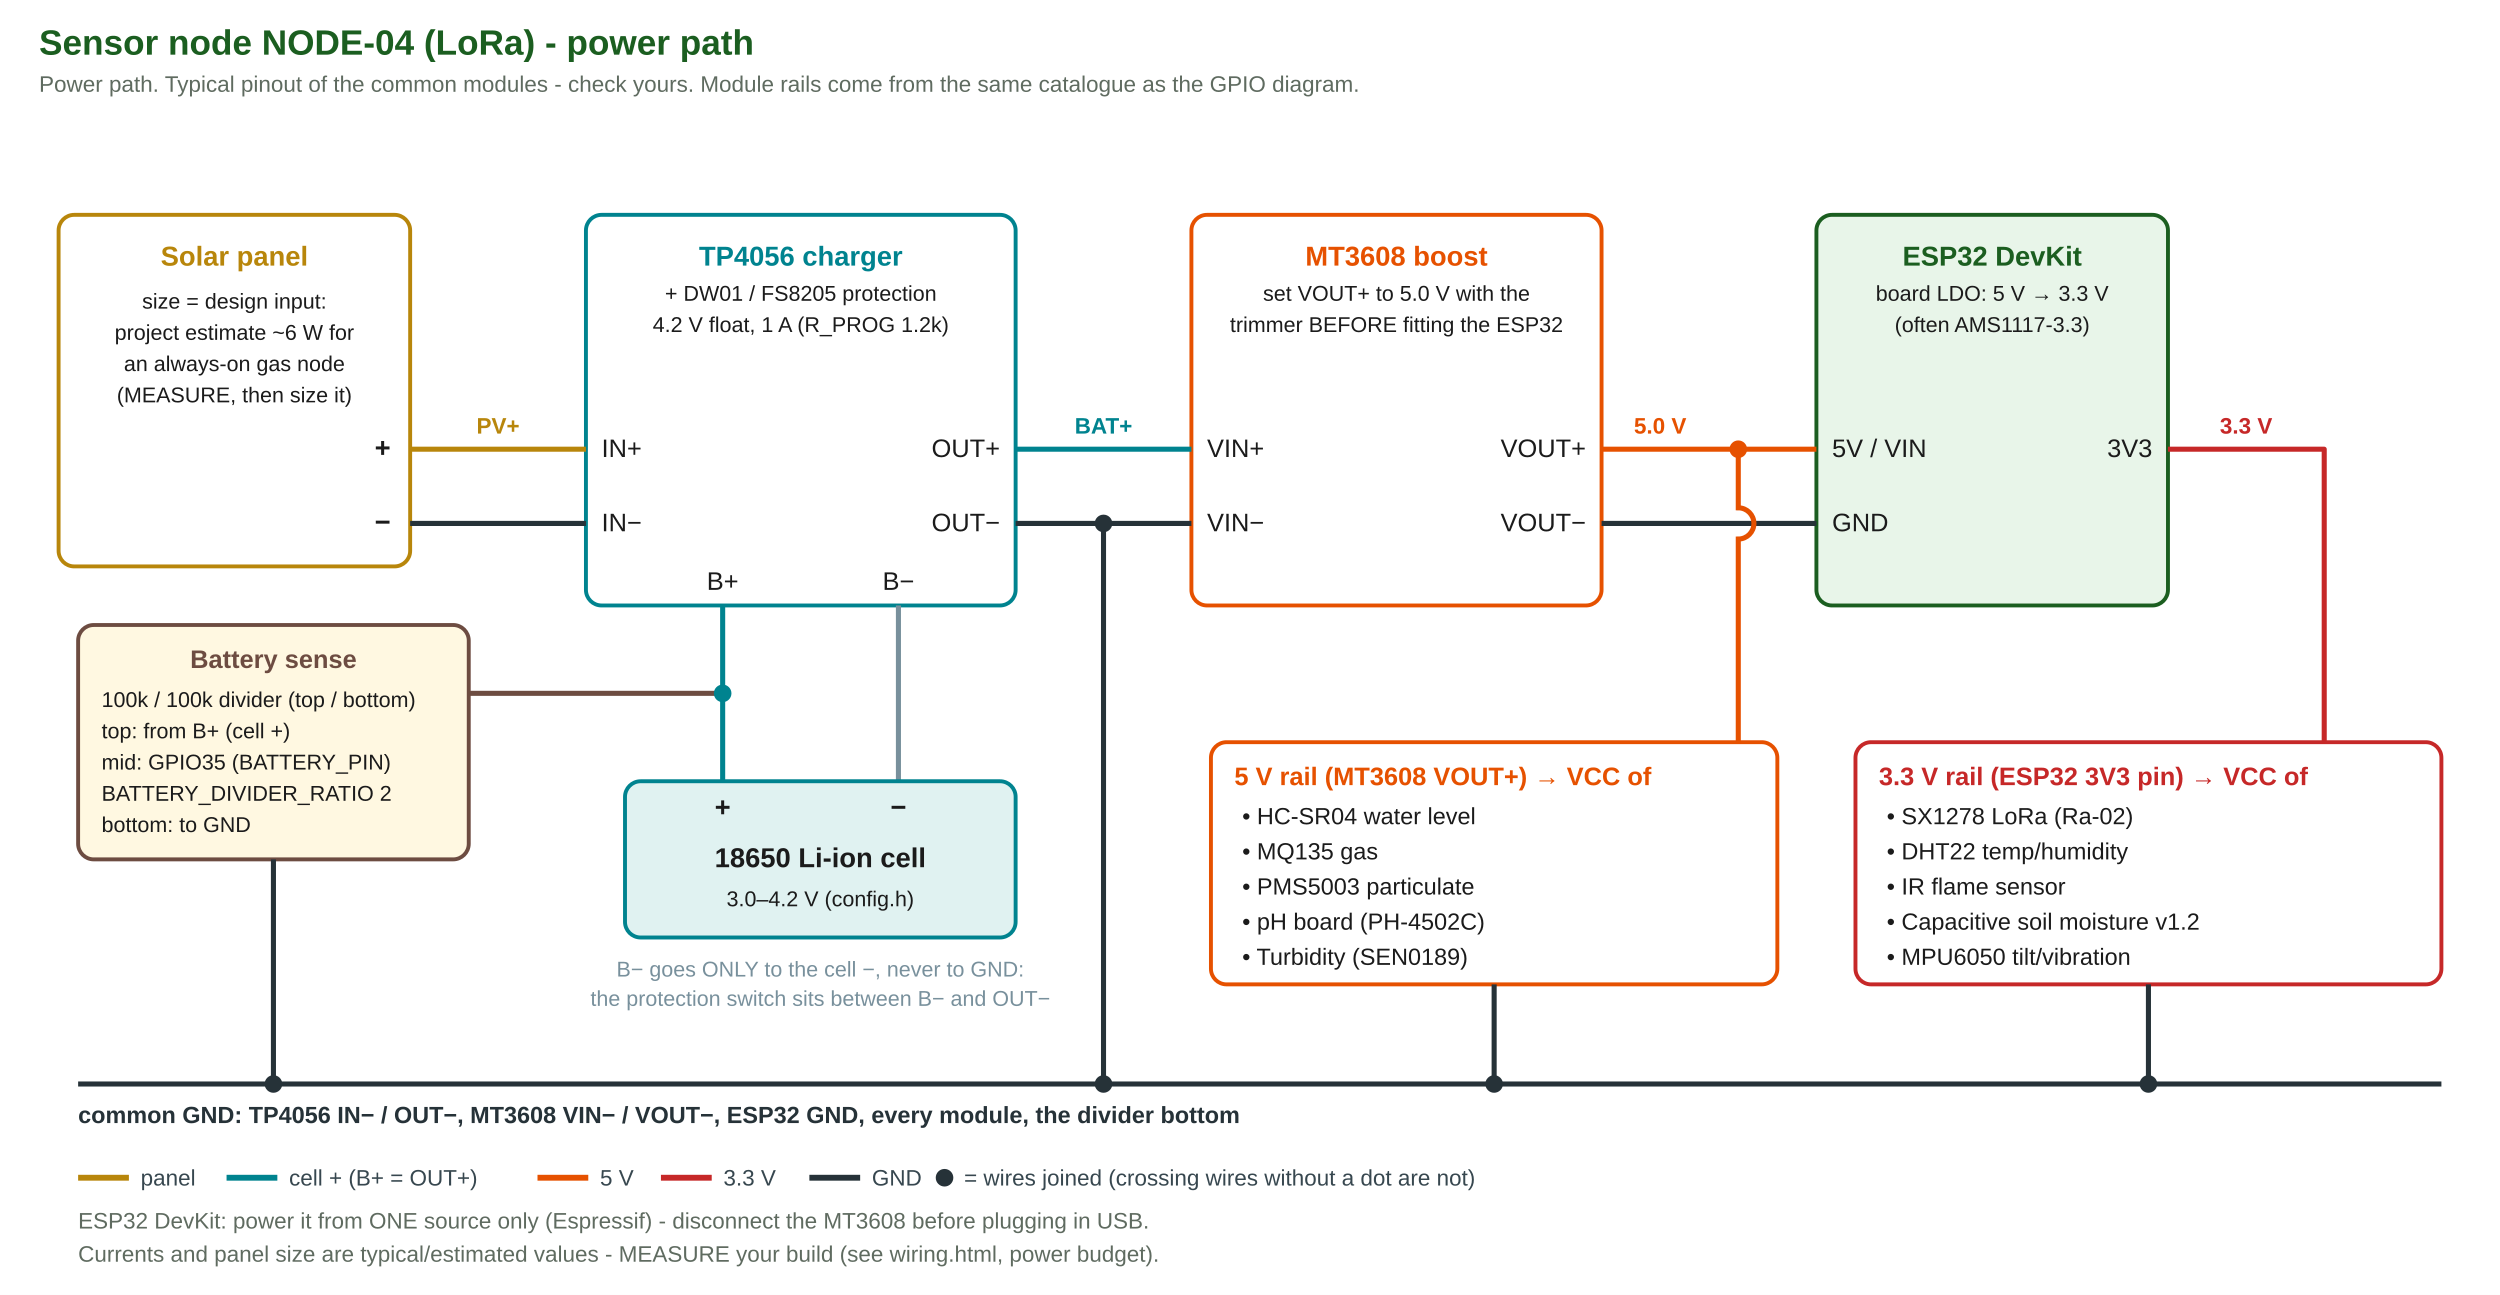
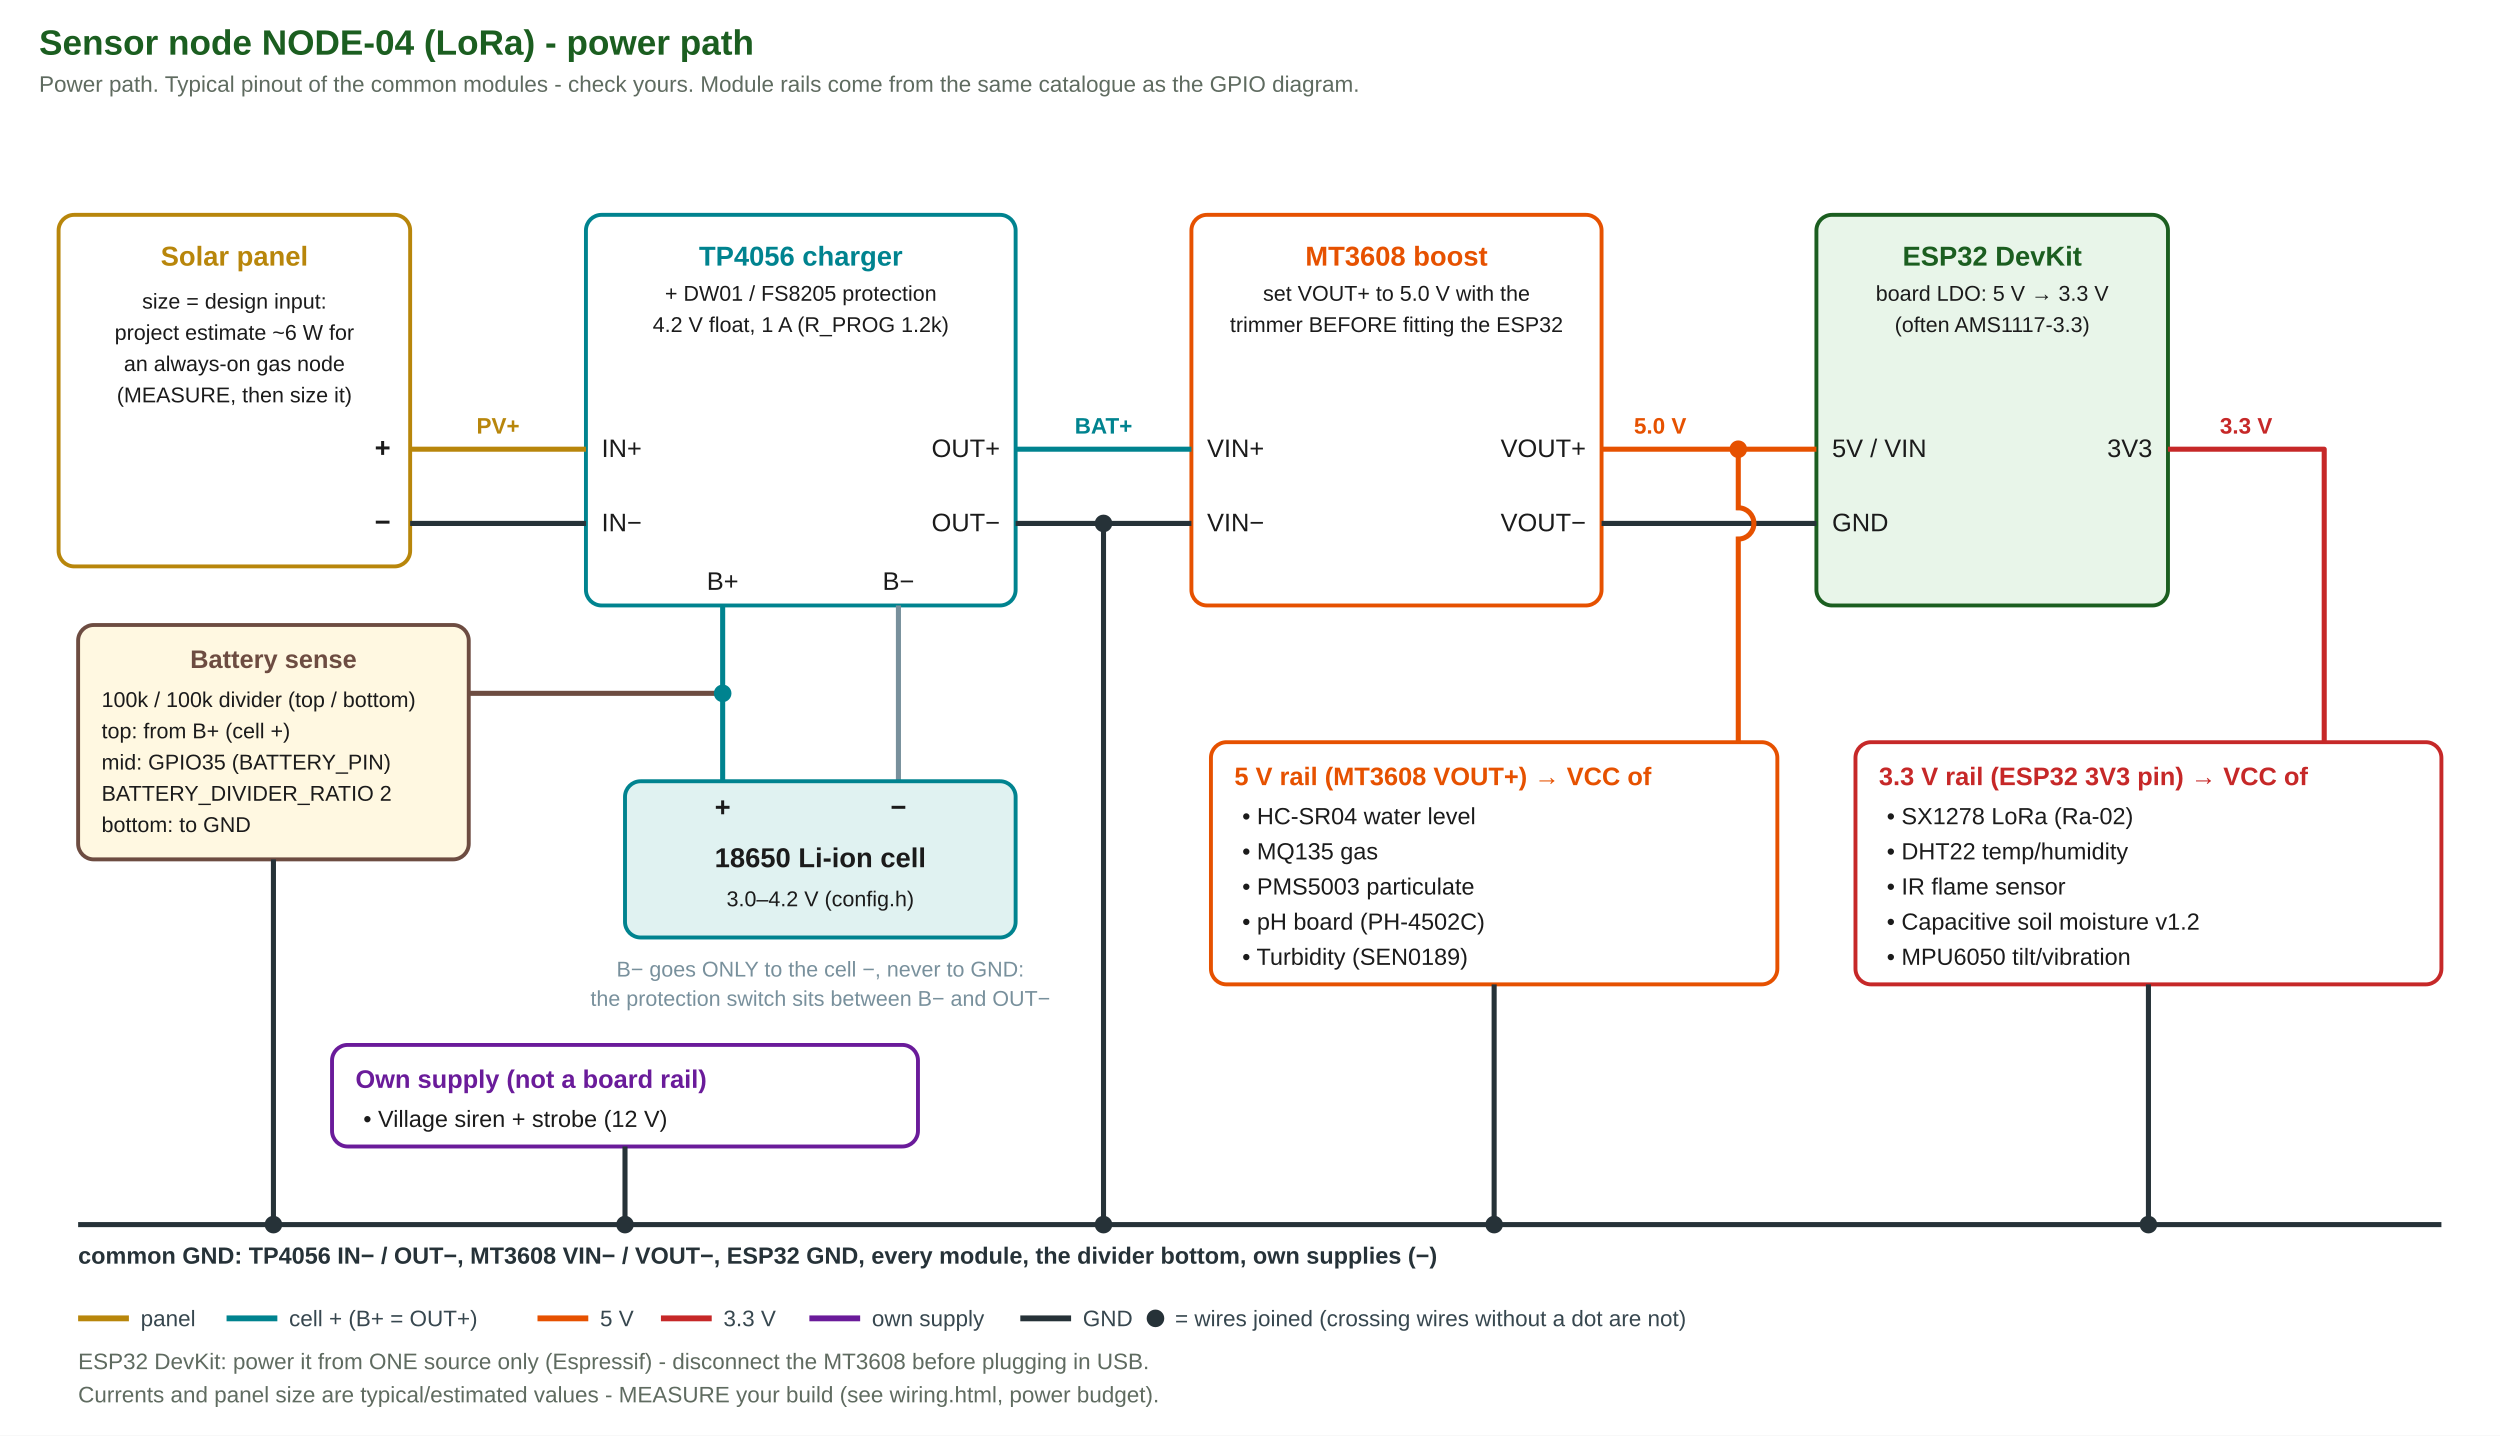
- <svg xmlns="http://www.w3.org/2000/svg" viewBox="0 0 1280 663" font-family="Arial, Helvetica, sans-serif" font-size="13" role="img" aria-label="Sensor node NODE-04 (LoRa) - power path">
+ <svg xmlns="http://www.w3.org/2000/svg" viewBox="0 0 1280 735" font-family="Arial, Helvetica, sans-serif" font-size="13" role="img" aria-label="Sensor node NODE-04 (LoRa) - power path">
  <rect width="100%" height="100%" fill="#ffffff" />
  <text x="20" y="28" font-size="18" text-anchor="start" font-weight="bold" fill="#1b5e20">Sensor node NODE-04 (LoRa) - power path</text>
  <text x="20" y="47" font-size="11.5" text-anchor="start" fill="#5f6b60">Power path. Typical pinout of the common modules - check yours. Module rails come from the same catalogue as the GPIO diagram.</text>
  <rect x="30" y="110" width="180" height="180" rx="8" fill="#ffffff" stroke="#b8860b" stroke-width="2" />
  <text x="120" y="136" font-size="14" text-anchor="middle" font-weight="bold" fill="#b8860b">Solar panel</text>
  <text x="120" y="158" font-size="11" text-anchor="middle" fill="#1b1b1b">size = design input:</text>
  <text x="120" y="174" font-size="11" text-anchor="middle" fill="#1b1b1b">project estimate ~6 W for</text>
  <text x="120" y="190" font-size="11" text-anchor="middle" fill="#1b1b1b">an always-on gas node</text>
  <text x="120" y="206" font-size="11" text-anchor="middle" fill="#1b1b1b">(MEASURE, then size it)</text>
  <text x="200" y="234" font-size="14" text-anchor="end" font-weight="bold" fill="#1b1b1b">+</text>
  <text x="200" y="272" font-size="14" text-anchor="end" font-weight="bold" fill="#1b1b1b">−</text>
  <rect x="300" y="110" width="220" height="200" rx="8" fill="#ffffff" stroke="#00838f" stroke-width="2" />
  <text x="410" y="136" font-size="14" text-anchor="middle" font-weight="bold" fill="#00838f">TP4056 charger</text>
  <text x="410" y="154" font-size="11" text-anchor="middle" fill="#1b1b1b">+ DW01 / FS8205 protection</text>
  <text x="410" y="170" font-size="11" text-anchor="middle" fill="#1b1b1b">4.2 V float, 1 A (R_PROG 1.2k)</text>
  <text x="308" y="234" font-size="13" text-anchor="start" fill="#1b1b1b">IN+</text>
  <text x="308" y="272" font-size="13" text-anchor="start" fill="#1b1b1b">IN−</text>
  <text x="512" y="234" font-size="13" text-anchor="end" fill="#1b1b1b">OUT+</text>
  <text x="512" y="272" font-size="13" text-anchor="end" fill="#1b1b1b">OUT−</text>
  <text x="370" y="302" font-size="13" text-anchor="middle" fill="#1b1b1b">B+</text>
  <text x="460" y="302" font-size="13" text-anchor="middle" fill="#1b1b1b">B−</text>
  <polyline points="370,310 370,400" fill="none" stroke="#00838f" stroke-width="2.6" stroke-linejoin="round" />
  <polyline points="460,310 460,400" fill="none" stroke="#78909c" stroke-width="2.6" stroke-linejoin="round" />
  <rect x="320" y="400" width="200" height="80" rx="8" fill="#e0f2f1" stroke="#00838f" stroke-width="2" />
  <text x="370" y="418" font-size="14" text-anchor="middle" font-weight="bold" fill="#1b1b1b">+</text>
  <text x="460" y="418" font-size="14" text-anchor="middle" font-weight="bold" fill="#1b1b1b">−</text>
  <text x="420" y="444" font-size="14" text-anchor="middle" font-weight="bold" fill="#1b1b1b">18650 Li-ion cell</text>
  <text x="420" y="464" font-size="11" text-anchor="middle" fill="#1b1b1b">3.0–4.2 V (config.h)</text>
  <text x="420" y="500" font-size="11" text-anchor="middle" fill="#78909c">B− goes ONLY to the cell −, never to GND:</text>
  <text x="420" y="515" font-size="11" text-anchor="middle" fill="#78909c">the protection switch sits between B− and OUT−</text>
  <polyline points="370,355 240,355" fill="none" stroke="#6d4c41" stroke-width="2.6" stroke-linejoin="round" />
  <circle cx="370" cy="355" r="4.5" fill="#00838f" />
  <rect x="40" y="320" width="200" height="120" rx="8" fill="#fff8e1" stroke="#6d4c41" stroke-width="2" />
  <text x="140" y="342" font-size="13" text-anchor="middle" font-weight="bold" fill="#6d4c41">Battery sense</text>
  <text x="52" y="362" font-size="11" text-anchor="start" fill="#1b1b1b">100k / 100k divider (top / bottom)</text>
  <text x="52" y="378" font-size="11" text-anchor="start" fill="#1b1b1b">top: from B+ (cell +)</text>
  <text x="52" y="394" font-size="11" text-anchor="start" fill="#1b1b1b">mid: GPIO35 (BATTERY_PIN)</text>
  <text x="52" y="410" font-size="11" text-anchor="start" fill="#1b1b1b">BATTERY_DIVIDER_RATIO 2</text>
  <text x="52" y="426" font-size="11" text-anchor="start" fill="#1b1b1b">bottom: to GND</text>
  <rect x="610" y="110" width="210" height="200" rx="8" fill="#ffffff" stroke="#e65100" stroke-width="2" />
  <text x="715" y="136" font-size="14" text-anchor="middle" font-weight="bold" fill="#e65100">MT3608 boost</text>
  <text x="715" y="154" font-size="11" text-anchor="middle" fill="#1b1b1b">set VOUT+ to 5.0 V with the</text>
  <text x="715" y="170" font-size="11" text-anchor="middle" fill="#1b1b1b">trimmer BEFORE fitting the ESP32</text>
  <text x="618" y="234" font-size="13" text-anchor="start" fill="#1b1b1b">VIN+</text>
  <text x="618" y="272" font-size="13" text-anchor="start" fill="#1b1b1b">VIN−</text>
  <text x="812" y="234" font-size="13" text-anchor="end" fill="#1b1b1b">VOUT+</text>
  <text x="812" y="272" font-size="13" text-anchor="end" fill="#1b1b1b">VOUT−</text>
  <rect x="930" y="110" width="180" height="200" rx="8" fill="#e8f5e9" stroke="#1b5e20" stroke-width="2" />
  <text x="1020" y="136" font-size="14" text-anchor="middle" font-weight="bold" fill="#1b5e20">ESP32 DevKit</text>
  <text x="1020" y="154" font-size="11" text-anchor="middle" fill="#1b1b1b">board LDO: 5 V → 3.3 V</text>
  <text x="1020" y="170" font-size="11" text-anchor="middle" fill="#1b1b1b">(often AMS1117-3.3)</text>
  <text x="938" y="234" font-size="13" text-anchor="start" fill="#1b1b1b">5V / VIN</text>
  <text x="938" y="272" font-size="13" text-anchor="start" fill="#1b1b1b">GND</text>
  <text x="1102" y="234" font-size="13" text-anchor="end" fill="#1b1b1b">3V3</text>
  <polyline points="210,230 300,230" fill="none" stroke="#b8860b" stroke-width="2.6" stroke-linejoin="round" />
  <polyline points="520,230 610,230" fill="none" stroke="#00838f" stroke-width="2.6" stroke-linejoin="round" />
  <polyline points="820,230 930,230" fill="none" stroke="#e65100" stroke-width="2.6" stroke-linejoin="round" />
  <polyline points="1110,230 1190,230 1190,380" fill="none" stroke="#c62828" stroke-width="2.6" stroke-linejoin="round" />
  <text x="255" y="222" font-size="11.5" text-anchor="middle" font-weight="bold" fill="#b8860b">PV+</text>
  <text x="565" y="222" font-size="11.5" text-anchor="middle" font-weight="bold" fill="#00838f">BAT+</text>
  <text x="850" y="222" font-size="11.5" text-anchor="middle" font-weight="bold" fill="#e65100">5.0 V</text>
  <text x="1150" y="222" font-size="11.5" text-anchor="middle" font-weight="bold" fill="#c62828">3.3 V</text>
  <polyline points="210,268 300,268" fill="none" stroke="#263238" stroke-width="2.6" stroke-linejoin="round" />
  <polyline points="520,268 610,268" fill="none" stroke="#263238" stroke-width="2.6" stroke-linejoin="round" />
  <polyline points="820,268 930,268" fill="none" stroke="#263238" stroke-width="2.6" stroke-linejoin="round" />
  <path d="M890,230 L890,260 A8,8 0 0 1 890,276 L890,380" fill="none" stroke="#e65100" stroke-width="2.6" />
  <circle cx="890" cy="230" r="4.5" fill="#e65100" />
  <rect x="620" y="380" width="290" height="124" rx="8" fill="#ffffff" stroke="#e65100" stroke-width="2" />
  <text x="632" y="402" font-size="13" text-anchor="start" font-weight="bold" fill="#e65100">5 V rail (MT3608 VOUT+) → VCC of</text>
  <text x="636" y="422" font-size="12" text-anchor="start" fill="#1b1b1b">• HC-SR04 water level</text>
  <text x="636" y="440" font-size="12" text-anchor="start" fill="#1b1b1b">• MQ135 gas</text>
  <text x="636" y="458" font-size="12" text-anchor="start" fill="#1b1b1b">• PMS5003 particulate</text>
  <text x="636" y="476" font-size="12" text-anchor="start" fill="#1b1b1b">• pH board (PH-4502C)</text>
  <text x="636" y="494" font-size="12" text-anchor="start" fill="#1b1b1b">• Turbidity (SEN0189)</text>
  <rect x="950" y="380" width="300" height="124" rx="8" fill="#ffffff" stroke="#c62828" stroke-width="2" />
  <text x="962" y="402" font-size="13" text-anchor="start" font-weight="bold" fill="#c62828">3.3 V rail (ESP32 3V3 pin) → VCC of</text>
  <text x="966" y="422" font-size="12" text-anchor="start" fill="#1b1b1b">• SX1278 LoRa (Ra-02)</text>
  <text x="966" y="440" font-size="12" text-anchor="start" fill="#1b1b1b">• DHT22 temp/humidity</text>
  <text x="966" y="458" font-size="12" text-anchor="start" fill="#1b1b1b">• IR flame sensor</text>
  <text x="966" y="476" font-size="12" text-anchor="start" fill="#1b1b1b">• Capacitive soil moisture v1.2</text>
  <text x="966" y="494" font-size="12" text-anchor="start" fill="#1b1b1b">• MPU6050 tilt/vibration</text>
-   <polyline points="40,555 1250,555" fill="none" stroke="#263238" stroke-width="2.6" stroke-linejoin="round" />
-   <polyline points="565,268 565,555" fill="none" stroke="#263238" stroke-width="2.6" stroke-linejoin="round" />
-   <circle cx="565" cy="555" r="4.5" fill="#263238" />
-   <polyline points="765,504 765,555" fill="none" stroke="#263238" stroke-width="2.6" stroke-linejoin="round" />
-   <circle cx="765" cy="555" r="4.5" fill="#263238" />
-   <polyline points="1100,504 1100,555" fill="none" stroke="#263238" stroke-width="2.6" stroke-linejoin="round" />
-   <circle cx="1100" cy="555" r="4.5" fill="#263238" />
-   <polyline points="140,440 140,555" fill="none" stroke="#263238" stroke-width="2.6" stroke-linejoin="round" />
-   <circle cx="140" cy="555" r="4.5" fill="#263238" />
+   <rect x="170" y="535" width="300" height="52" rx="8" fill="#ffffff" stroke="#6a1b9a" stroke-width="2" />
+   <text x="182" y="557" font-size="13" text-anchor="start" font-weight="bold" fill="#6a1b9a">Own supply (not a board rail)</text>
+   <text x="186" y="577" font-size="12" text-anchor="start" fill="#1b1b1b">• Village siren + strobe (12 V)</text>
+   <polyline points="40,627 1250,627" fill="none" stroke="#263238" stroke-width="2.6" stroke-linejoin="round" />
+   <polyline points="565,268 565,627" fill="none" stroke="#263238" stroke-width="2.6" stroke-linejoin="round" />
+   <circle cx="565" cy="627" r="4.5" fill="#263238" />
+   <polyline points="765,504 765,627" fill="none" stroke="#263238" stroke-width="2.6" stroke-linejoin="round" />
+   <circle cx="765" cy="627" r="4.5" fill="#263238" />
+   <polyline points="1100,504 1100,627" fill="none" stroke="#263238" stroke-width="2.6" stroke-linejoin="round" />
+   <circle cx="1100" cy="627" r="4.5" fill="#263238" />
+   <polyline points="140,440 140,627" fill="none" stroke="#263238" stroke-width="2.6" stroke-linejoin="round" />
+   <circle cx="140" cy="627" r="4.5" fill="#263238" />
+   <polyline points="320,587 320,627" fill="none" stroke="#263238" stroke-width="2.6" stroke-linejoin="round" />
+   <circle cx="320" cy="627" r="4.5" fill="#263238" />
  <circle cx="565" cy="268" r="4.5" fill="#263238" />
-   <text x="40" y="575" font-size="12" text-anchor="start" font-weight="bold" fill="#263238">common GND: TP4056 IN− / OUT−, MT3608 VIN− / VOUT−, ESP32 GND, every module, the divider bottom</text>
-   <line x1="40" y1="603" x2="66" y2="603" stroke="#b8860b" stroke-width="3" />
-   <text x="72" y="607" font-size="11.5" text-anchor="start" fill="#37474f">panel</text>
-   <line x1="116.0" y1="603" x2="142.0" y2="603" stroke="#00838f" stroke-width="3" />
-   <text x="148.0" y="607" font-size="11.5" text-anchor="start" fill="#37474f">cell + (B+ = OUT+)</text>
-   <line x1="275.2" y1="603" x2="301.2" y2="603" stroke="#e65100" stroke-width="3" />
-   <text x="307.2" y="607" font-size="11.5" text-anchor="start" fill="#37474f">5 V</text>
-   <line x1="338.4" y1="603" x2="364.4" y2="603" stroke="#c62828" stroke-width="3" />
-   <text x="370.4" y="607" font-size="11.5" text-anchor="start" fill="#37474f">3.3 V</text>
-   <line x1="414.4" y1="603" x2="440.4" y2="603" stroke="#263238" stroke-width="3" />
-   <text x="446.4" y="607" font-size="11.5" text-anchor="start" fill="#37474f">GND</text>
-   <circle cx="483.6" cy="603" r="4.5" fill="#263238" />
-   <text x="493.6" y="607" font-size="11.5" text-anchor="start" fill="#37474f">= wires joined (crossing wires without a dot are not)</text>
-   <text x="40" y="629" font-size="11.5" text-anchor="start" fill="#5f6b60">ESP32 DevKit: power it from ONE source only (Espressif) - disconnect the MT3608 before plugging in USB.</text>
-   <text x="40" y="646" font-size="11.5" text-anchor="start" fill="#5f6b60">Currents and panel size are typical/estimated values - MEASURE your build (see wiring.html, power budget).</text>
+   <text x="40" y="647" font-size="12" text-anchor="start" font-weight="bold" fill="#263238">common GND: TP4056 IN− / OUT−, MT3608 VIN− / VOUT−, ESP32 GND, every module, the divider bottom, own supplies (−)</text>
+   <line x1="40" y1="675" x2="66" y2="675" stroke="#b8860b" stroke-width="3" />
+   <text x="72" y="679" font-size="11.5" text-anchor="start" fill="#37474f">panel</text>
+   <line x1="116.0" y1="675" x2="142.0" y2="675" stroke="#00838f" stroke-width="3" />
+   <text x="148.0" y="679" font-size="11.5" text-anchor="start" fill="#37474f">cell + (B+ = OUT+)</text>
+   <line x1="275.2" y1="675" x2="301.2" y2="675" stroke="#e65100" stroke-width="3" />
+   <text x="307.2" y="679" font-size="11.5" text-anchor="start" fill="#37474f">5 V</text>
+   <line x1="338.4" y1="675" x2="364.4" y2="675" stroke="#c62828" stroke-width="3" />
+   <text x="370.4" y="679" font-size="11.5" text-anchor="start" fill="#37474f">3.3 V</text>
+   <line x1="414.4" y1="675" x2="440.4" y2="675" stroke="#6a1b9a" stroke-width="3" />
+   <text x="446.4" y="679" font-size="11.5" text-anchor="start" fill="#37474f">own supply</text>
+   <line x1="522.4" y1="675" x2="548.4" y2="675" stroke="#263238" stroke-width="3" />
+   <text x="554.4" y="679" font-size="11.5" text-anchor="start" fill="#37474f">GND</text>
+   <circle cx="591.6" cy="675" r="4.5" fill="#263238" />
+   <text x="601.6" y="679" font-size="11.5" text-anchor="start" fill="#37474f">= wires joined (crossing wires without a dot are not)</text>
+   <text x="40" y="701" font-size="11.5" text-anchor="start" fill="#5f6b60">ESP32 DevKit: power it from ONE source only (Espressif) - disconnect the MT3608 before plugging in USB.</text>
+   <text x="40" y="718" font-size="11.5" text-anchor="start" fill="#5f6b60">Currents and panel size are typical/estimated values - MEASURE your build (see wiring.html, power budget).</text>
</svg>
